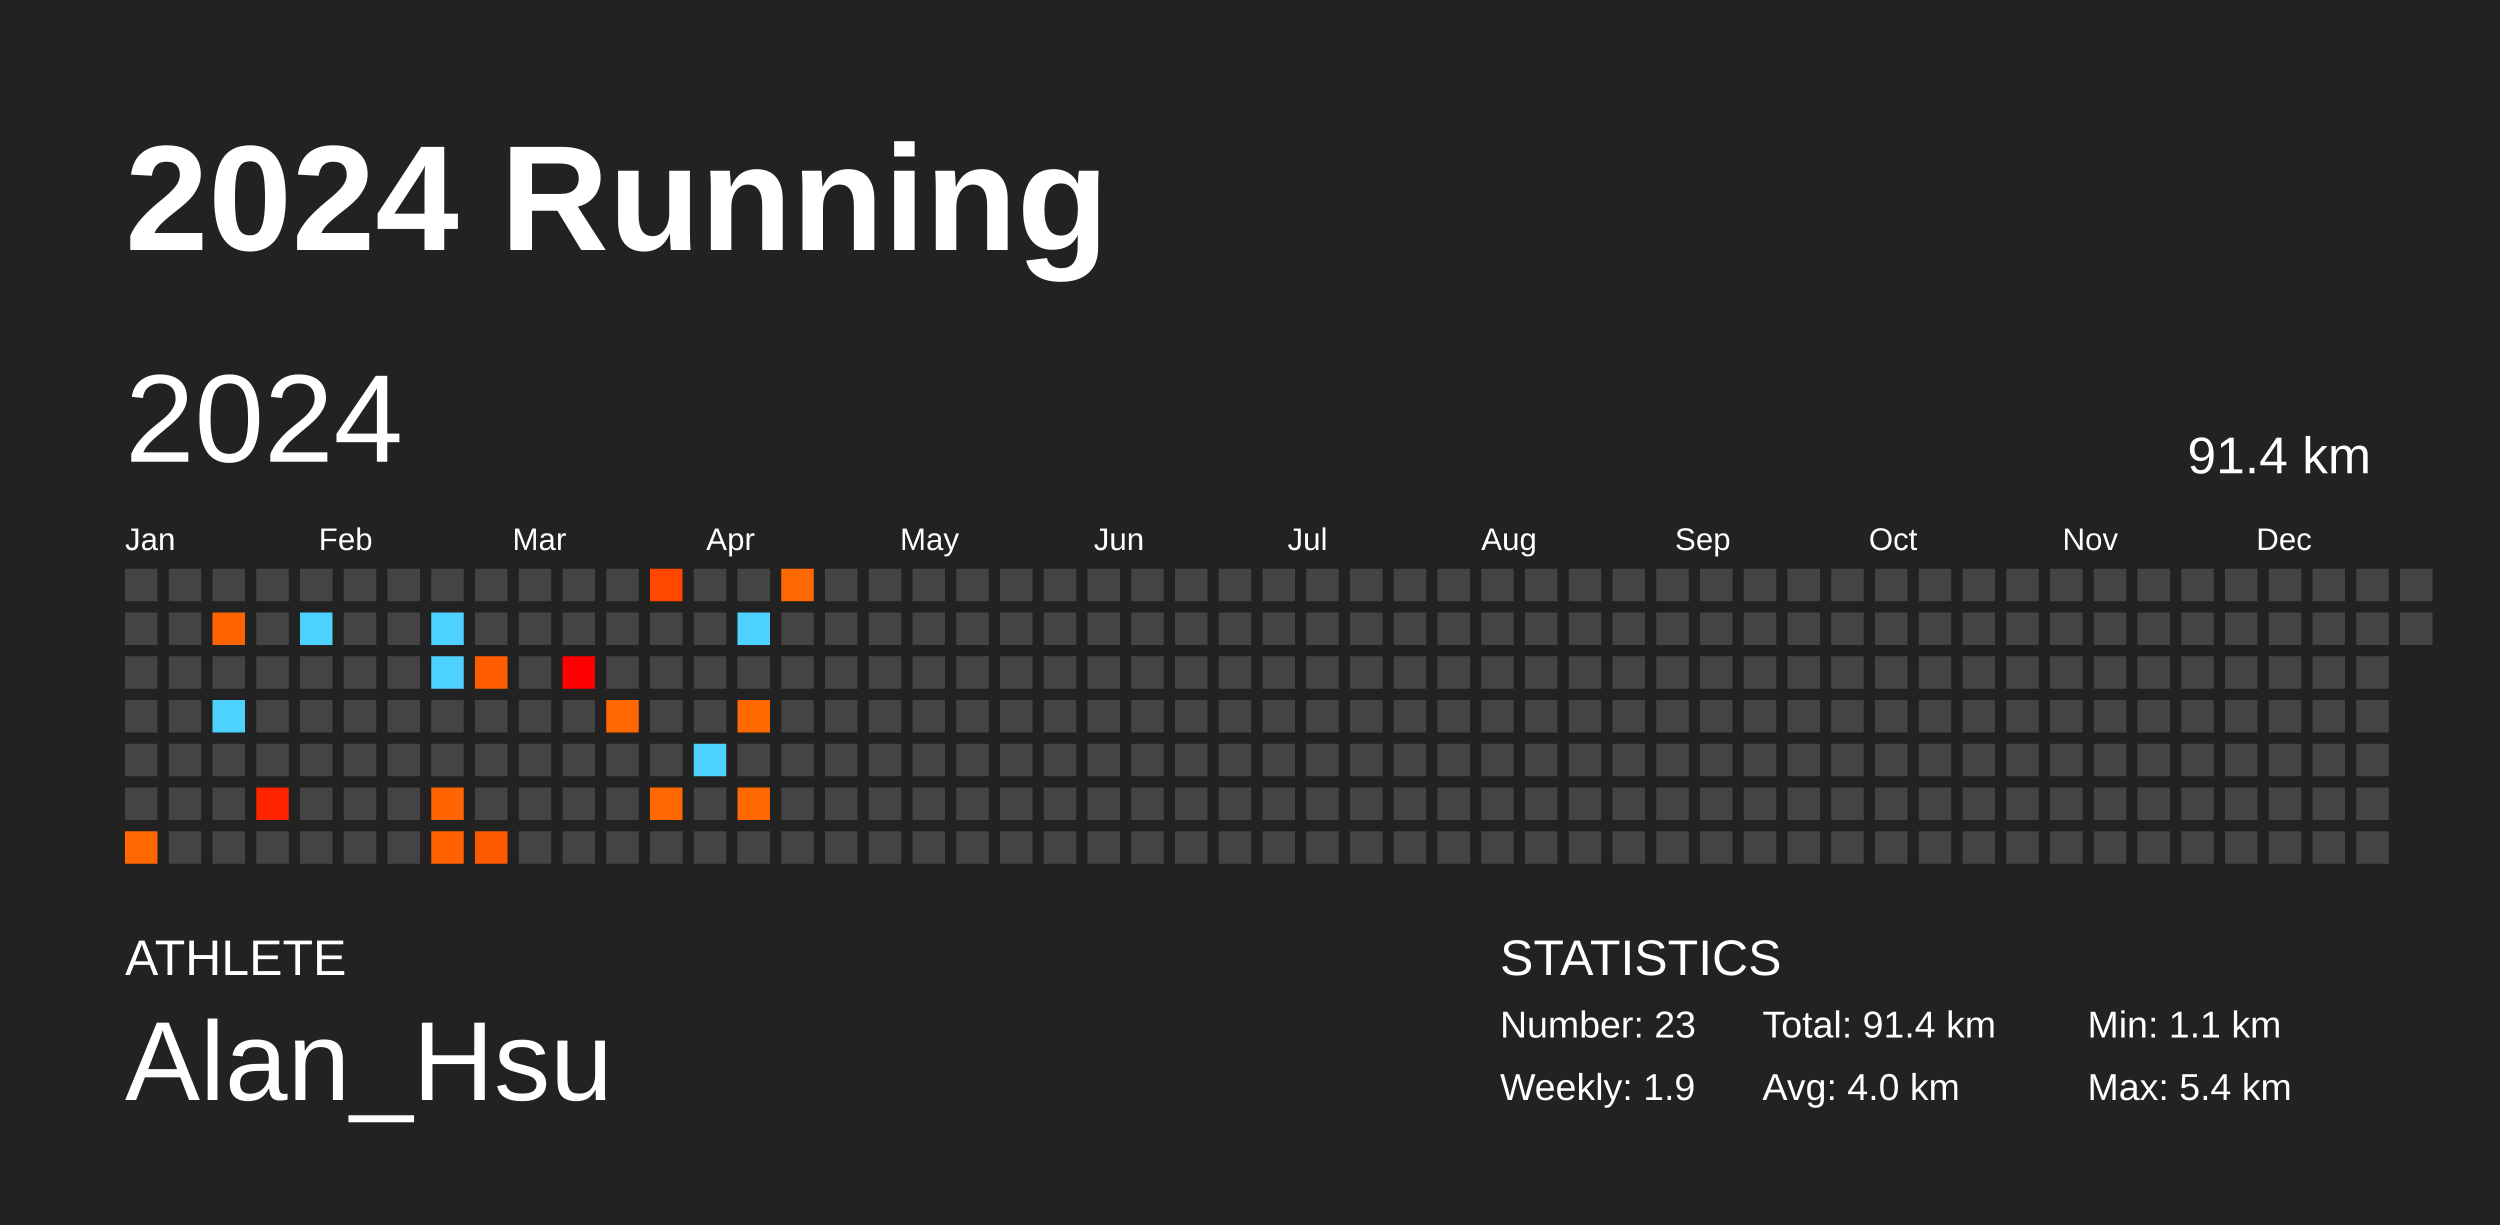
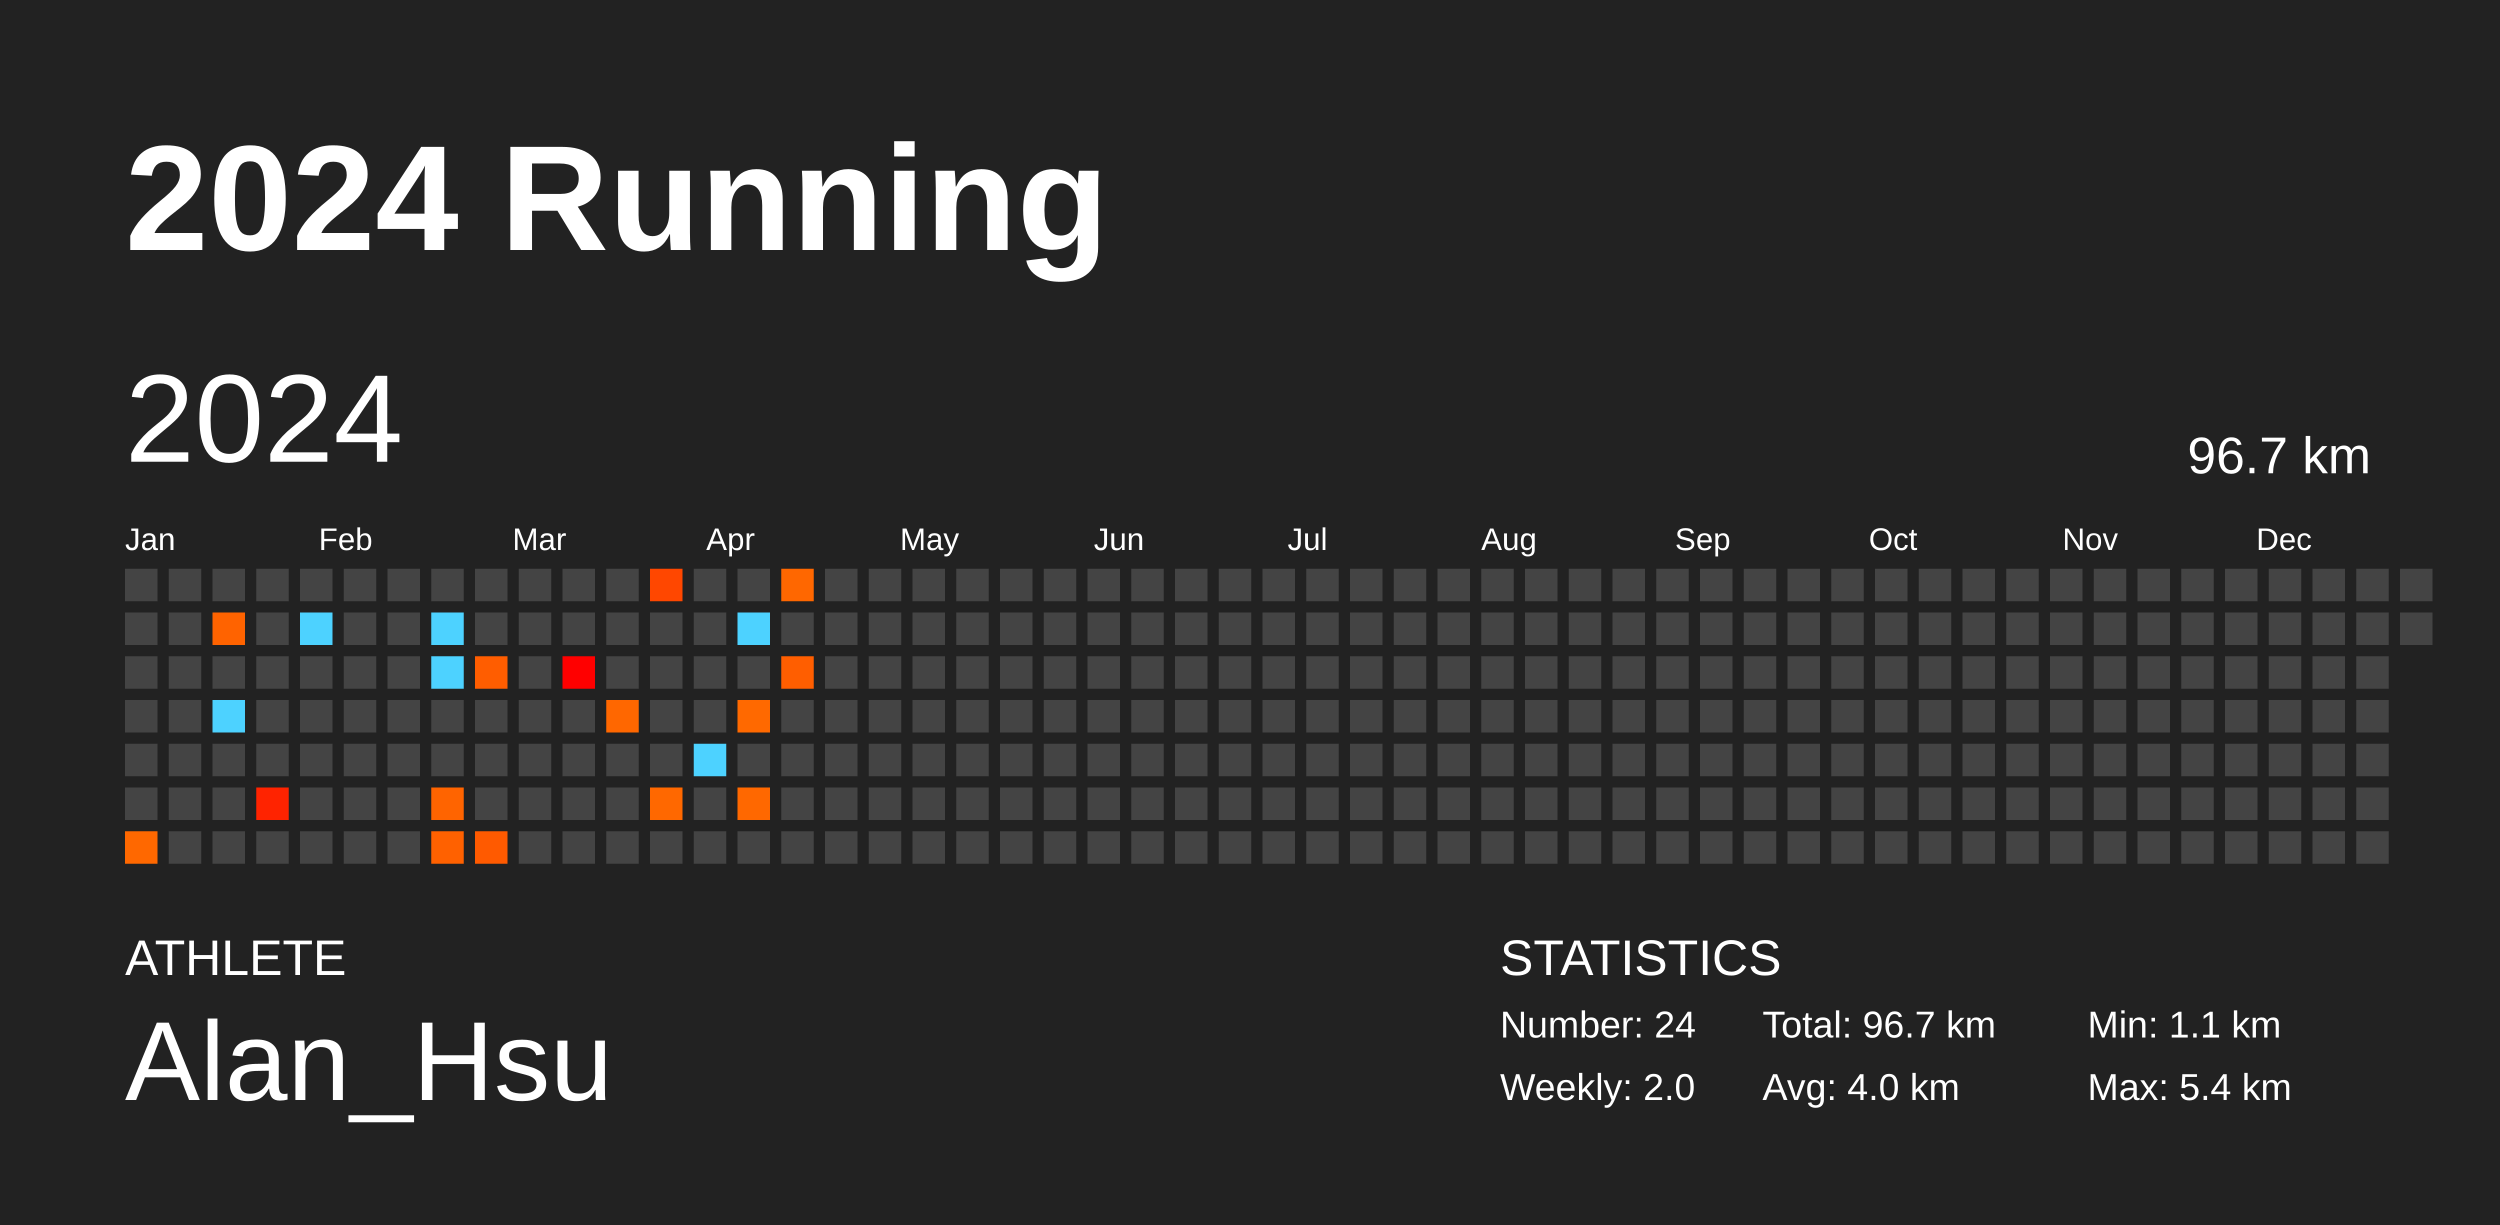
<svg xmlns="http://www.w3.org/2000/svg" baseProfile="full" height="98mm" version="1.1" viewBox="0,0,200,98" width="200mm">
  <defs />
  <rect fill="#222222" height="98" width="200" x="0" y="0" />
  <text fill="#FFFFFF" style="font-size:12px; font-family:Arial; font-weight:bold;" x="10" y="20">2024 Running</text>
  <text fill="#FFFFFF" style="font-size:4px; font-family:Arial" x="10" y="78">ATHLETE</text>
  <text fill="#FFFFFF" style="font-size:9px; font-family:Arial" x="10" y="88">Alan_Hsu</text>
  <text fill="#FFFFFF" style="font-size:4px; font-family:Arial" x="120" y="78">STATISTICS</text>
-   <text fill="#FFFFFF" style="font-size:3px; font-family:Arial" x="120" y="83">Number: 23</text>
-   <text fill="#FFFFFF" style="font-size:3px; font-family:Arial" x="120" y="88">Weekly: 1.9</text>
-   <text fill="#FFFFFF" style="font-size:3px; font-family:Arial" x="141" y="83">Total: 91.4 km</text>
+   <text fill="#FFFFFF" style="font-size:3px; font-family:Arial" x="120" y="83">Number: 24</text>
+   <text fill="#FFFFFF" style="font-size:3px; font-family:Arial" x="120" y="88">Weekly: 2.0</text>
+   <text fill="#FFFFFF" style="font-size:3px; font-family:Arial" x="141" y="83">Total: 96.7 km</text>
  <text fill="#FFFFFF" style="font-size:3px; font-family:Arial" x="141" y="88">Avg: 4.0 km</text>
  <text fill="#FFFFFF" style="font-size:3px; font-family:Arial" x="167" y="83">Min: 1.1 km</text>
  <text fill="#FFFFFF" style="font-size:3px; font-family:Arial" x="167" y="88">Max: 5.4 km</text>
  <text dominant-baseline="hanging" fill="#FFFFFF" style="font-size:10.0px; font-family:Arial;" x="10" y="30">2024</text>
-   <text dominant-baseline="hanging" fill="#FFFFFF" style="font-size:4.125px; font-family:Arial;" x="175" y="35">91.4 km</text>
+   <text dominant-baseline="hanging" fill="#FFFFFF" style="font-size:4.125px; font-family:Arial;" x="175" y="35">96.7 km</text>
  <text fill="#FFFFFF" style="font-size:2.5px; font-family:Arial" x="10.0" y="44">Jan</text>
  <text fill="#FFFFFF" style="font-size:2.5px; font-family:Arial" x="25.5" y="44">Feb</text>
  <text fill="#FFFFFF" style="font-size:2.5px; font-family:Arial" x="41.0" y="44">Mar</text>
  <text fill="#FFFFFF" style="font-size:2.5px; font-family:Arial" x="56.5" y="44">Apr</text>
  <text fill="#FFFFFF" style="font-size:2.5px; font-family:Arial" x="72.0" y="44">May</text>
  <text fill="#FFFFFF" style="font-size:2.5px; font-family:Arial" x="87.5" y="44">Jun</text>
  <text fill="#FFFFFF" style="font-size:2.5px; font-family:Arial" x="103.0" y="44">Jul</text>
  <text fill="#FFFFFF" style="font-size:2.5px; font-family:Arial" x="118.5" y="44">Aug</text>
  <text fill="#FFFFFF" style="font-size:2.5px; font-family:Arial" x="134.0" y="44">Sep</text>
  <text fill="#FFFFFF" style="font-size:2.5px; font-family:Arial" x="149.5" y="44">Oct</text>
  <text fill="#FFFFFF" style="font-size:2.5px; font-family:Arial" x="165.0" y="44">Nov</text>
  <text fill="#FFFFFF" style="font-size:2.5px; font-family:Arial" x="180.5" y="44">Dec</text>
  <rect fill="#444444" height="2.6" width="2.6" x="10.0" y="45.5" />
  <rect fill="#444444" height="2.6" width="2.6" x="10.0" y="49.0" />
  <rect fill="#444444" height="2.6" width="2.6" x="10.0" y="52.5" />
  <rect fill="#444444" height="2.6" width="2.6" x="10.0" y="56.0" />
  <rect fill="#444444" height="2.6" width="2.6" x="10.0" y="59.5" />
  <rect fill="#444444" height="2.6" width="2.6" x="10.0" y="63.0" />
  <rect fill="#ff6800" height="2.6" width="2.6" x="10.0" y="66.5" />
  <rect fill="#444444" height="2.6" width="2.6" x="13.5" y="45.5" />
  <rect fill="#444444" height="2.6" width="2.6" x="13.5" y="49.0" />
  <rect fill="#444444" height="2.6" width="2.6" x="13.5" y="52.5" />
  <rect fill="#444444" height="2.6" width="2.6" x="13.5" y="56.0" />
  <rect fill="#444444" height="2.6" width="2.6" x="13.5" y="59.5" />
  <rect fill="#444444" height="2.6" width="2.6" x="13.5" y="63.0" />
  <rect fill="#444444" height="2.6" width="2.6" x="13.5" y="66.5" />
  <rect fill="#444444" height="2.6" width="2.6" x="17.0" y="45.5" />
  <rect fill="#ff6300" height="2.6" width="2.6" x="17.0" y="49.0" />
  <rect fill="#444444" height="2.6" width="2.6" x="17.0" y="52.5" />
  <rect fill="#4dd2ff" height="2.6" width="2.6" x="17.0" y="56.0" />
  <rect fill="#444444" height="2.6" width="2.6" x="17.0" y="59.5" />
  <rect fill="#444444" height="2.6" width="2.6" x="17.0" y="63.0" />
  <rect fill="#444444" height="2.6" width="2.6" x="17.0" y="66.5" />
  <rect fill="#444444" height="2.6" width="2.6" x="20.5" y="45.5" />
  <rect fill="#444444" height="2.6" width="2.6" x="20.5" y="49.0" />
  <rect fill="#444444" height="2.6" width="2.6" x="20.5" y="52.5" />
  <rect fill="#444444" height="2.6" width="2.6" x="20.5" y="56.0" />
  <rect fill="#444444" height="2.6" width="2.6" x="20.5" y="59.5" />
  <rect fill="#ff2300" height="2.6" width="2.6" x="20.5" y="63.0" />
  <rect fill="#444444" height="2.6" width="2.6" x="20.5" y="66.5" />
  <rect fill="#444444" height="2.6" width="2.6" x="24.0" y="45.5" />
  <rect fill="#4dd2ff" height="2.6" width="2.6" x="24.0" y="49.0" />
  <rect fill="#444444" height="2.6" width="2.6" x="24.0" y="52.5" />
  <rect fill="#444444" height="2.6" width="2.6" x="24.0" y="56.0" />
  <rect fill="#444444" height="2.6" width="2.6" x="24.0" y="59.5" />
  <rect fill="#444444" height="2.6" width="2.6" x="24.0" y="63.0" />
  <rect fill="#444444" height="2.6" width="2.6" x="24.0" y="66.5" />
  <rect fill="#444444" height="2.6" width="2.6" x="27.5" y="45.5" />
  <rect fill="#444444" height="2.6" width="2.6" x="27.5" y="49.0" />
  <rect fill="#444444" height="2.6" width="2.6" x="27.5" y="52.5" />
  <rect fill="#444444" height="2.6" width="2.6" x="27.5" y="56.0" />
  <rect fill="#444444" height="2.6" width="2.6" x="27.5" y="59.5" />
  <rect fill="#444444" height="2.6" width="2.6" x="27.5" y="63.0" />
  <rect fill="#444444" height="2.6" width="2.6" x="27.5" y="66.5" />
  <rect fill="#444444" height="2.6" width="2.6" x="31.0" y="45.5" />
  <rect fill="#444444" height="2.6" width="2.6" x="31.0" y="49.0" />
  <rect fill="#444444" height="2.6" width="2.6" x="31.0" y="52.5" />
  <rect fill="#444444" height="2.6" width="2.6" x="31.0" y="56.0" />
  <rect fill="#444444" height="2.6" width="2.6" x="31.0" y="59.5" />
  <rect fill="#444444" height="2.6" width="2.6" x="31.0" y="63.0" />
  <rect fill="#444444" height="2.6" width="2.6" x="31.0" y="66.5" />
  <rect fill="#444444" height="2.6" width="2.6" x="34.5" y="45.5" />
  <rect fill="#4dd2ff" height="2.6" width="2.6" x="34.5" y="49.0" />
  <rect fill="#4dd2ff" height="2.6" width="2.6" x="34.5" y="52.5" />
  <rect fill="#444444" height="2.6" width="2.6" x="34.5" y="56.0" />
  <rect fill="#444444" height="2.6" width="2.6" x="34.5" y="59.5" />
  <rect fill="#ff6400" height="2.6" width="2.6" x="34.5" y="63.0" />
  <rect fill="#ff6100" height="2.6" width="2.6" x="34.5" y="66.5" />
  <rect fill="#444444" height="2.6" width="2.6" x="38.0" y="45.5" />
  <rect fill="#444444" height="2.6" width="2.6" x="38.0" y="49.0" />
  <rect fill="#ff5d00" height="2.6" width="2.6" x="38.0" y="52.5" />
  <rect fill="#444444" height="2.6" width="2.6" x="38.0" y="56.0" />
  <rect fill="#444444" height="2.6" width="2.6" x="38.0" y="59.5" />
  <rect fill="#444444" height="2.6" width="2.6" x="38.0" y="63.0" />
  <rect fill="#ff5a00" height="2.6" width="2.6" x="38.0" y="66.5" />
  <rect fill="#444444" height="2.6" width="2.6" x="41.5" y="45.5" />
  <rect fill="#444444" height="2.6" width="2.6" x="41.5" y="49.0" />
  <rect fill="#444444" height="2.6" width="2.6" x="41.5" y="52.5" />
  <rect fill="#444444" height="2.6" width="2.6" x="41.5" y="56.0" />
  <rect fill="#444444" height="2.6" width="2.6" x="41.5" y="59.5" />
  <rect fill="#444444" height="2.6" width="2.6" x="41.5" y="63.0" />
  <rect fill="#444444" height="2.6" width="2.6" x="41.5" y="66.5" />
  <rect fill="#444444" height="2.6" width="2.6" x="45.0" y="45.5" />
  <rect fill="#444444" height="2.6" width="2.6" x="45.0" y="49.0" />
  <rect fill="#ff0000" height="2.6" width="2.6" x="45.0" y="52.5" />
  <rect fill="#444444" height="2.6" width="2.6" x="45.0" y="56.0" />
  <rect fill="#444444" height="2.6" width="2.6" x="45.0" y="59.5" />
  <rect fill="#444444" height="2.6" width="2.6" x="45.0" y="63.0" />
  <rect fill="#444444" height="2.6" width="2.6" x="45.0" y="66.5" />
  <rect fill="#444444" height="2.6" width="2.6" x="48.5" y="45.5" />
  <rect fill="#444444" height="2.6" width="2.6" x="48.5" y="49.0" />
  <rect fill="#444444" height="2.6" width="2.6" x="48.5" y="52.5" />
  <rect fill="#ff6700" height="2.6" width="2.6" x="48.5" y="56.0" />
  <rect fill="#444444" height="2.6" width="2.6" x="48.5" y="59.5" />
  <rect fill="#444444" height="2.6" width="2.6" x="48.5" y="63.0" />
  <rect fill="#444444" height="2.6" width="2.6" x="48.5" y="66.5" />
  <rect fill="#ff4700" height="2.6" width="2.6" x="52.0" y="45.5" />
  <rect fill="#444444" height="2.6" width="2.6" x="52.0" y="49.0" />
  <rect fill="#444444" height="2.6" width="2.6" x="52.0" y="52.5" />
  <rect fill="#444444" height="2.6" width="2.6" x="52.0" y="56.0" />
  <rect fill="#444444" height="2.6" width="2.6" x="52.0" y="59.5" />
  <rect fill="#ff6800" height="2.6" width="2.6" x="52.0" y="63.0" />
  <rect fill="#444444" height="2.6" width="2.6" x="52.0" y="66.5" />
  <rect fill="#444444" height="2.6" width="2.6" x="55.5" y="45.5" />
  <rect fill="#444444" height="2.6" width="2.6" x="55.5" y="49.0" />
  <rect fill="#444444" height="2.6" width="2.6" x="55.5" y="52.5" />
  <rect fill="#444444" height="2.6" width="2.6" x="55.5" y="56.0" />
  <rect fill="#4dd2ff" height="2.6" width="2.6" x="55.5" y="59.5" />
  <rect fill="#444444" height="2.6" width="2.6" x="55.5" y="63.0" />
  <rect fill="#444444" height="2.6" width="2.6" x="55.5" y="66.5" />
  <rect fill="#444444" height="2.6" width="2.6" x="59.0" y="45.5" />
  <rect fill="#4dd2ff" height="2.6" width="2.6" x="59.0" y="49.0" />
  <rect fill="#444444" height="2.6" width="2.6" x="59.0" y="52.5" />
  <rect fill="#ff6900" height="2.6" width="2.6" x="59.0" y="56.0" />
  <rect fill="#444444" height="2.6" width="2.6" x="59.0" y="59.5" />
  <rect fill="#ff6800" height="2.6" width="2.6" x="59.0" y="63.0" />
  <rect fill="#444444" height="2.6" width="2.6" x="59.0" y="66.5" />
  <rect fill="#ff6700" height="2.6" width="2.6" x="62.5" y="45.5" />
  <rect fill="#444444" height="2.6" width="2.6" x="62.5" y="49.0" />
-   <rect fill="#444444" height="2.6" width="2.6" x="62.5" y="52.5" />
+   <rect fill="#ff5e00" height="2.6" width="2.6" x="62.5" y="52.5" />
  <rect fill="#444444" height="2.6" width="2.6" x="62.5" y="56.0" />
  <rect fill="#444444" height="2.6" width="2.6" x="62.5" y="59.5" />
  <rect fill="#444444" height="2.6" width="2.6" x="62.5" y="63.0" />
  <rect fill="#444444" height="2.6" width="2.6" x="62.5" y="66.5" />
  <rect fill="#444444" height="2.6" width="2.6" x="66.0" y="45.5" />
  <rect fill="#444444" height="2.6" width="2.6" x="66.0" y="49.0" />
  <rect fill="#444444" height="2.6" width="2.6" x="66.0" y="52.5" />
  <rect fill="#444444" height="2.6" width="2.6" x="66.0" y="56.0" />
  <rect fill="#444444" height="2.6" width="2.6" x="66.0" y="59.5" />
  <rect fill="#444444" height="2.6" width="2.6" x="66.0" y="63.0" />
  <rect fill="#444444" height="2.6" width="2.6" x="66.0" y="66.5" />
  <rect fill="#444444" height="2.6" width="2.6" x="69.5" y="45.5" />
  <rect fill="#444444" height="2.6" width="2.6" x="69.5" y="49.0" />
  <rect fill="#444444" height="2.6" width="2.6" x="69.5" y="52.5" />
  <rect fill="#444444" height="2.6" width="2.6" x="69.5" y="56.0" />
  <rect fill="#444444" height="2.6" width="2.6" x="69.5" y="59.5" />
  <rect fill="#444444" height="2.6" width="2.6" x="69.5" y="63.0" />
  <rect fill="#444444" height="2.6" width="2.6" x="69.5" y="66.5" />
  <rect fill="#444444" height="2.6" width="2.6" x="73.0" y="45.5" />
  <rect fill="#444444" height="2.6" width="2.6" x="73.0" y="49.0" />
  <rect fill="#444444" height="2.6" width="2.6" x="73.0" y="52.5" />
  <rect fill="#444444" height="2.6" width="2.6" x="73.0" y="56.0" />
  <rect fill="#444444" height="2.6" width="2.6" x="73.0" y="59.5" />
  <rect fill="#444444" height="2.6" width="2.6" x="73.0" y="63.0" />
  <rect fill="#444444" height="2.6" width="2.6" x="73.0" y="66.5" />
  <rect fill="#444444" height="2.6" width="2.6" x="76.5" y="45.5" />
  <rect fill="#444444" height="2.6" width="2.6" x="76.5" y="49.0" />
  <rect fill="#444444" height="2.6" width="2.6" x="76.5" y="52.5" />
  <rect fill="#444444" height="2.6" width="2.6" x="76.5" y="56.0" />
  <rect fill="#444444" height="2.6" width="2.6" x="76.5" y="59.5" />
  <rect fill="#444444" height="2.6" width="2.6" x="76.5" y="63.0" />
  <rect fill="#444444" height="2.6" width="2.6" x="76.5" y="66.5" />
  <rect fill="#444444" height="2.6" width="2.6" x="80.0" y="45.5" />
  <rect fill="#444444" height="2.6" width="2.6" x="80.0" y="49.0" />
  <rect fill="#444444" height="2.6" width="2.6" x="80.0" y="52.5" />
  <rect fill="#444444" height="2.6" width="2.6" x="80.0" y="56.0" />
  <rect fill="#444444" height="2.6" width="2.6" x="80.0" y="59.5" />
  <rect fill="#444444" height="2.6" width="2.6" x="80.0" y="63.0" />
  <rect fill="#444444" height="2.6" width="2.6" x="80.0" y="66.5" />
  <rect fill="#444444" height="2.6" width="2.6" x="83.5" y="45.5" />
  <rect fill="#444444" height="2.6" width="2.6" x="83.5" y="49.0" />
  <rect fill="#444444" height="2.6" width="2.6" x="83.5" y="52.5" />
  <rect fill="#444444" height="2.6" width="2.6" x="83.5" y="56.0" />
  <rect fill="#444444" height="2.6" width="2.6" x="83.5" y="59.5" />
  <rect fill="#444444" height="2.6" width="2.6" x="83.5" y="63.0" />
  <rect fill="#444444" height="2.6" width="2.6" x="83.5" y="66.5" />
  <rect fill="#444444" height="2.6" width="2.6" x="87.0" y="45.5" />
  <rect fill="#444444" height="2.6" width="2.6" x="87.0" y="49.0" />
  <rect fill="#444444" height="2.6" width="2.6" x="87.0" y="52.5" />
  <rect fill="#444444" height="2.6" width="2.6" x="87.0" y="56.0" />
  <rect fill="#444444" height="2.6" width="2.6" x="87.0" y="59.5" />
  <rect fill="#444444" height="2.6" width="2.6" x="87.0" y="63.0" />
  <rect fill="#444444" height="2.6" width="2.6" x="87.0" y="66.5" />
  <rect fill="#444444" height="2.6" width="2.6" x="90.5" y="45.5" />
  <rect fill="#444444" height="2.6" width="2.6" x="90.5" y="49.0" />
  <rect fill="#444444" height="2.6" width="2.6" x="90.5" y="52.5" />
  <rect fill="#444444" height="2.6" width="2.6" x="90.5" y="56.0" />
  <rect fill="#444444" height="2.6" width="2.6" x="90.5" y="59.5" />
  <rect fill="#444444" height="2.6" width="2.6" x="90.5" y="63.0" />
  <rect fill="#444444" height="2.6" width="2.6" x="90.5" y="66.5" />
  <rect fill="#444444" height="2.6" width="2.6" x="94.0" y="45.5" />
  <rect fill="#444444" height="2.6" width="2.6" x="94.0" y="49.0" />
  <rect fill="#444444" height="2.6" width="2.6" x="94.0" y="52.5" />
  <rect fill="#444444" height="2.6" width="2.6" x="94.0" y="56.0" />
  <rect fill="#444444" height="2.6" width="2.6" x="94.0" y="59.5" />
  <rect fill="#444444" height="2.6" width="2.6" x="94.0" y="63.0" />
  <rect fill="#444444" height="2.6" width="2.6" x="94.0" y="66.5" />
  <rect fill="#444444" height="2.6" width="2.6" x="97.5" y="45.5" />
  <rect fill="#444444" height="2.6" width="2.6" x="97.5" y="49.0" />
  <rect fill="#444444" height="2.6" width="2.6" x="97.5" y="52.5" />
  <rect fill="#444444" height="2.6" width="2.6" x="97.5" y="56.0" />
  <rect fill="#444444" height="2.6" width="2.6" x="97.5" y="59.5" />
  <rect fill="#444444" height="2.6" width="2.6" x="97.5" y="63.0" />
  <rect fill="#444444" height="2.6" width="2.6" x="97.5" y="66.5" />
  <rect fill="#444444" height="2.6" width="2.6" x="101.0" y="45.5" />
  <rect fill="#444444" height="2.6" width="2.6" x="101.0" y="49.0" />
  <rect fill="#444444" height="2.6" width="2.6" x="101.0" y="52.5" />
  <rect fill="#444444" height="2.6" width="2.6" x="101.0" y="56.0" />
  <rect fill="#444444" height="2.6" width="2.6" x="101.0" y="59.5" />
  <rect fill="#444444" height="2.6" width="2.6" x="101.0" y="63.0" />
  <rect fill="#444444" height="2.6" width="2.6" x="101.0" y="66.5" />
  <rect fill="#444444" height="2.6" width="2.6" x="104.5" y="45.5" />
  <rect fill="#444444" height="2.6" width="2.6" x="104.5" y="49.0" />
  <rect fill="#444444" height="2.6" width="2.6" x="104.5" y="52.5" />
  <rect fill="#444444" height="2.6" width="2.6" x="104.5" y="56.0" />
  <rect fill="#444444" height="2.6" width="2.6" x="104.5" y="59.5" />
  <rect fill="#444444" height="2.6" width="2.6" x="104.5" y="63.0" />
  <rect fill="#444444" height="2.6" width="2.6" x="104.5" y="66.5" />
  <rect fill="#444444" height="2.6" width="2.6" x="108.0" y="45.5" />
  <rect fill="#444444" height="2.6" width="2.6" x="108.0" y="49.0" />
  <rect fill="#444444" height="2.6" width="2.6" x="108.0" y="52.5" />
  <rect fill="#444444" height="2.6" width="2.6" x="108.0" y="56.0" />
  <rect fill="#444444" height="2.6" width="2.6" x="108.0" y="59.5" />
  <rect fill="#444444" height="2.6" width="2.6" x="108.0" y="63.0" />
  <rect fill="#444444" height="2.6" width="2.6" x="108.0" y="66.5" />
  <rect fill="#444444" height="2.6" width="2.6" x="111.5" y="45.5" />
  <rect fill="#444444" height="2.6" width="2.6" x="111.5" y="49.0" />
  <rect fill="#444444" height="2.6" width="2.6" x="111.5" y="52.5" />
  <rect fill="#444444" height="2.6" width="2.6" x="111.5" y="56.0" />
  <rect fill="#444444" height="2.6" width="2.6" x="111.5" y="59.5" />
  <rect fill="#444444" height="2.6" width="2.6" x="111.5" y="63.0" />
  <rect fill="#444444" height="2.6" width="2.6" x="111.5" y="66.5" />
  <rect fill="#444444" height="2.6" width="2.6" x="115.0" y="45.5" />
  <rect fill="#444444" height="2.6" width="2.6" x="115.0" y="49.0" />
  <rect fill="#444444" height="2.6" width="2.6" x="115.0" y="52.5" />
  <rect fill="#444444" height="2.6" width="2.6" x="115.0" y="56.0" />
  <rect fill="#444444" height="2.6" width="2.6" x="115.0" y="59.5" />
  <rect fill="#444444" height="2.6" width="2.6" x="115.0" y="63.0" />
  <rect fill="#444444" height="2.6" width="2.6" x="115.0" y="66.5" />
  <rect fill="#444444" height="2.6" width="2.6" x="118.5" y="45.5" />
  <rect fill="#444444" height="2.6" width="2.6" x="118.5" y="49.0" />
  <rect fill="#444444" height="2.6" width="2.6" x="118.5" y="52.5" />
  <rect fill="#444444" height="2.6" width="2.6" x="118.5" y="56.0" />
  <rect fill="#444444" height="2.6" width="2.6" x="118.5" y="59.5" />
  <rect fill="#444444" height="2.6" width="2.6" x="118.5" y="63.0" />
  <rect fill="#444444" height="2.6" width="2.6" x="118.5" y="66.5" />
  <rect fill="#444444" height="2.6" width="2.6" x="122.0" y="45.5" />
  <rect fill="#444444" height="2.6" width="2.6" x="122.0" y="49.0" />
  <rect fill="#444444" height="2.6" width="2.6" x="122.0" y="52.5" />
  <rect fill="#444444" height="2.6" width="2.6" x="122.0" y="56.0" />
  <rect fill="#444444" height="2.6" width="2.6" x="122.0" y="59.5" />
  <rect fill="#444444" height="2.6" width="2.6" x="122.0" y="63.0" />
  <rect fill="#444444" height="2.6" width="2.6" x="122.0" y="66.5" />
  <rect fill="#444444" height="2.6" width="2.6" x="125.5" y="45.5" />
  <rect fill="#444444" height="2.6" width="2.6" x="125.5" y="49.0" />
  <rect fill="#444444" height="2.6" width="2.6" x="125.5" y="52.5" />
  <rect fill="#444444" height="2.6" width="2.6" x="125.5" y="56.0" />
  <rect fill="#444444" height="2.6" width="2.6" x="125.5" y="59.5" />
  <rect fill="#444444" height="2.6" width="2.6" x="125.5" y="63.0" />
  <rect fill="#444444" height="2.6" width="2.6" x="125.5" y="66.5" />
  <rect fill="#444444" height="2.6" width="2.6" x="129.0" y="45.5" />
  <rect fill="#444444" height="2.6" width="2.6" x="129.0" y="49.0" />
  <rect fill="#444444" height="2.6" width="2.6" x="129.0" y="52.5" />
  <rect fill="#444444" height="2.6" width="2.6" x="129.0" y="56.0" />
  <rect fill="#444444" height="2.6" width="2.6" x="129.0" y="59.5" />
  <rect fill="#444444" height="2.6" width="2.6" x="129.0" y="63.0" />
  <rect fill="#444444" height="2.6" width="2.6" x="129.0" y="66.5" />
  <rect fill="#444444" height="2.6" width="2.6" x="132.5" y="45.5" />
  <rect fill="#444444" height="2.6" width="2.6" x="132.5" y="49.0" />
  <rect fill="#444444" height="2.6" width="2.6" x="132.5" y="52.5" />
  <rect fill="#444444" height="2.6" width="2.6" x="132.5" y="56.0" />
  <rect fill="#444444" height="2.6" width="2.6" x="132.5" y="59.5" />
  <rect fill="#444444" height="2.6" width="2.6" x="132.5" y="63.0" />
  <rect fill="#444444" height="2.6" width="2.6" x="132.5" y="66.5" />
  <rect fill="#444444" height="2.6" width="2.6" x="136.0" y="45.5" />
  <rect fill="#444444" height="2.6" width="2.6" x="136.0" y="49.0" />
  <rect fill="#444444" height="2.6" width="2.6" x="136.0" y="52.5" />
  <rect fill="#444444" height="2.6" width="2.6" x="136.0" y="56.0" />
  <rect fill="#444444" height="2.6" width="2.6" x="136.0" y="59.5" />
  <rect fill="#444444" height="2.6" width="2.6" x="136.0" y="63.0" />
  <rect fill="#444444" height="2.6" width="2.6" x="136.0" y="66.5" />
  <rect fill="#444444" height="2.6" width="2.6" x="139.5" y="45.5" />
  <rect fill="#444444" height="2.6" width="2.6" x="139.5" y="49.0" />
  <rect fill="#444444" height="2.6" width="2.6" x="139.5" y="52.5" />
  <rect fill="#444444" height="2.6" width="2.6" x="139.5" y="56.0" />
  <rect fill="#444444" height="2.6" width="2.6" x="139.5" y="59.5" />
  <rect fill="#444444" height="2.6" width="2.6" x="139.5" y="63.0" />
  <rect fill="#444444" height="2.6" width="2.6" x="139.5" y="66.5" />
  <rect fill="#444444" height="2.6" width="2.6" x="143.0" y="45.5" />
  <rect fill="#444444" height="2.6" width="2.6" x="143.0" y="49.0" />
  <rect fill="#444444" height="2.6" width="2.6" x="143.0" y="52.5" />
  <rect fill="#444444" height="2.6" width="2.6" x="143.0" y="56.0" />
  <rect fill="#444444" height="2.6" width="2.6" x="143.0" y="59.5" />
  <rect fill="#444444" height="2.6" width="2.6" x="143.0" y="63.0" />
  <rect fill="#444444" height="2.6" width="2.6" x="143.0" y="66.5" />
  <rect fill="#444444" height="2.6" width="2.6" x="146.5" y="45.5" />
  <rect fill="#444444" height="2.6" width="2.6" x="146.5" y="49.0" />
  <rect fill="#444444" height="2.6" width="2.6" x="146.5" y="52.5" />
  <rect fill="#444444" height="2.6" width="2.6" x="146.5" y="56.0" />
  <rect fill="#444444" height="2.6" width="2.6" x="146.5" y="59.5" />
  <rect fill="#444444" height="2.6" width="2.6" x="146.5" y="63.0" />
  <rect fill="#444444" height="2.6" width="2.6" x="146.5" y="66.5" />
  <rect fill="#444444" height="2.6" width="2.6" x="150.0" y="45.5" />
  <rect fill="#444444" height="2.6" width="2.6" x="150.0" y="49.0" />
  <rect fill="#444444" height="2.6" width="2.6" x="150.0" y="52.5" />
  <rect fill="#444444" height="2.6" width="2.6" x="150.0" y="56.0" />
  <rect fill="#444444" height="2.6" width="2.6" x="150.0" y="59.5" />
  <rect fill="#444444" height="2.6" width="2.6" x="150.0" y="63.0" />
  <rect fill="#444444" height="2.6" width="2.6" x="150.0" y="66.5" />
  <rect fill="#444444" height="2.6" width="2.6" x="153.5" y="45.5" />
  <rect fill="#444444" height="2.6" width="2.6" x="153.5" y="49.0" />
  <rect fill="#444444" height="2.6" width="2.6" x="153.5" y="52.5" />
  <rect fill="#444444" height="2.6" width="2.6" x="153.5" y="56.0" />
  <rect fill="#444444" height="2.6" width="2.6" x="153.5" y="59.5" />
  <rect fill="#444444" height="2.6" width="2.6" x="153.5" y="63.0" />
  <rect fill="#444444" height="2.6" width="2.6" x="153.5" y="66.5" />
  <rect fill="#444444" height="2.6" width="2.6" x="157.0" y="45.5" />
  <rect fill="#444444" height="2.6" width="2.6" x="157.0" y="49.0" />
  <rect fill="#444444" height="2.6" width="2.6" x="157.0" y="52.5" />
  <rect fill="#444444" height="2.6" width="2.6" x="157.0" y="56.0" />
  <rect fill="#444444" height="2.6" width="2.6" x="157.0" y="59.5" />
  <rect fill="#444444" height="2.6" width="2.6" x="157.0" y="63.0" />
  <rect fill="#444444" height="2.6" width="2.6" x="157.0" y="66.5" />
  <rect fill="#444444" height="2.6" width="2.6" x="160.5" y="45.5" />
  <rect fill="#444444" height="2.6" width="2.6" x="160.5" y="49.0" />
  <rect fill="#444444" height="2.6" width="2.6" x="160.5" y="52.5" />
  <rect fill="#444444" height="2.6" width="2.6" x="160.5" y="56.0" />
  <rect fill="#444444" height="2.6" width="2.6" x="160.5" y="59.5" />
  <rect fill="#444444" height="2.6" width="2.6" x="160.5" y="63.0" />
  <rect fill="#444444" height="2.6" width="2.6" x="160.5" y="66.5" />
  <rect fill="#444444" height="2.6" width="2.6" x="164.0" y="45.5" />
  <rect fill="#444444" height="2.6" width="2.6" x="164.0" y="49.0" />
  <rect fill="#444444" height="2.6" width="2.6" x="164.0" y="52.5" />
  <rect fill="#444444" height="2.6" width="2.6" x="164.0" y="56.0" />
  <rect fill="#444444" height="2.6" width="2.6" x="164.0" y="59.5" />
  <rect fill="#444444" height="2.6" width="2.6" x="164.0" y="63.0" />
  <rect fill="#444444" height="2.6" width="2.6" x="164.0" y="66.5" />
  <rect fill="#444444" height="2.6" width="2.6" x="167.5" y="45.5" />
  <rect fill="#444444" height="2.6" width="2.6" x="167.5" y="49.0" />
  <rect fill="#444444" height="2.6" width="2.6" x="167.5" y="52.5" />
  <rect fill="#444444" height="2.6" width="2.6" x="167.5" y="56.0" />
  <rect fill="#444444" height="2.6" width="2.6" x="167.5" y="59.5" />
  <rect fill="#444444" height="2.6" width="2.6" x="167.5" y="63.0" />
  <rect fill="#444444" height="2.6" width="2.6" x="167.5" y="66.5" />
  <rect fill="#444444" height="2.6" width="2.6" x="171.0" y="45.5" />
  <rect fill="#444444" height="2.6" width="2.6" x="171.0" y="49.0" />
  <rect fill="#444444" height="2.6" width="2.6" x="171.0" y="52.5" />
  <rect fill="#444444" height="2.6" width="2.6" x="171.0" y="56.0" />
  <rect fill="#444444" height="2.6" width="2.6" x="171.0" y="59.5" />
  <rect fill="#444444" height="2.6" width="2.6" x="171.0" y="63.0" />
  <rect fill="#444444" height="2.6" width="2.6" x="171.0" y="66.5" />
  <rect fill="#444444" height="2.6" width="2.6" x="174.5" y="45.5" />
  <rect fill="#444444" height="2.6" width="2.6" x="174.5" y="49.0" />
  <rect fill="#444444" height="2.6" width="2.6" x="174.5" y="52.5" />
  <rect fill="#444444" height="2.6" width="2.6" x="174.5" y="56.0" />
  <rect fill="#444444" height="2.6" width="2.6" x="174.5" y="59.5" />
  <rect fill="#444444" height="2.6" width="2.6" x="174.5" y="63.0" />
  <rect fill="#444444" height="2.6" width="2.6" x="174.5" y="66.5" />
  <rect fill="#444444" height="2.6" width="2.6" x="178.0" y="45.5" />
  <rect fill="#444444" height="2.6" width="2.6" x="178.0" y="49.0" />
  <rect fill="#444444" height="2.6" width="2.6" x="178.0" y="52.5" />
  <rect fill="#444444" height="2.6" width="2.6" x="178.0" y="56.0" />
  <rect fill="#444444" height="2.6" width="2.6" x="178.0" y="59.5" />
  <rect fill="#444444" height="2.6" width="2.6" x="178.0" y="63.0" />
  <rect fill="#444444" height="2.6" width="2.6" x="178.0" y="66.5" />
  <rect fill="#444444" height="2.6" width="2.6" x="181.5" y="45.5" />
  <rect fill="#444444" height="2.6" width="2.6" x="181.5" y="49.0" />
  <rect fill="#444444" height="2.6" width="2.6" x="181.5" y="52.5" />
  <rect fill="#444444" height="2.6" width="2.6" x="181.5" y="56.0" />
  <rect fill="#444444" height="2.6" width="2.6" x="181.5" y="59.5" />
  <rect fill="#444444" height="2.6" width="2.6" x="181.5" y="63.0" />
  <rect fill="#444444" height="2.6" width="2.6" x="181.5" y="66.5" />
  <rect fill="#444444" height="2.6" width="2.6" x="185.0" y="45.5" />
  <rect fill="#444444" height="2.6" width="2.6" x="185.0" y="49.0" />
  <rect fill="#444444" height="2.6" width="2.6" x="185.0" y="52.5" />
  <rect fill="#444444" height="2.6" width="2.6" x="185.0" y="56.0" />
  <rect fill="#444444" height="2.6" width="2.6" x="185.0" y="59.5" />
  <rect fill="#444444" height="2.6" width="2.6" x="185.0" y="63.0" />
  <rect fill="#444444" height="2.6" width="2.6" x="185.0" y="66.5" />
  <rect fill="#444444" height="2.6" width="2.6" x="188.5" y="45.5" />
  <rect fill="#444444" height="2.6" width="2.6" x="188.5" y="49.0" />
  <rect fill="#444444" height="2.6" width="2.6" x="188.5" y="52.5" />
  <rect fill="#444444" height="2.6" width="2.6" x="188.5" y="56.0" />
  <rect fill="#444444" height="2.6" width="2.6" x="188.5" y="59.5" />
  <rect fill="#444444" height="2.6" width="2.6" x="188.5" y="63.0" />
  <rect fill="#444444" height="2.6" width="2.6" x="188.5" y="66.5" />
  <rect fill="#444444" height="2.6" width="2.6" x="192.0" y="45.5" />
  <rect fill="#444444" height="2.6" width="2.6" x="192.0" y="49.0" />
</svg>
